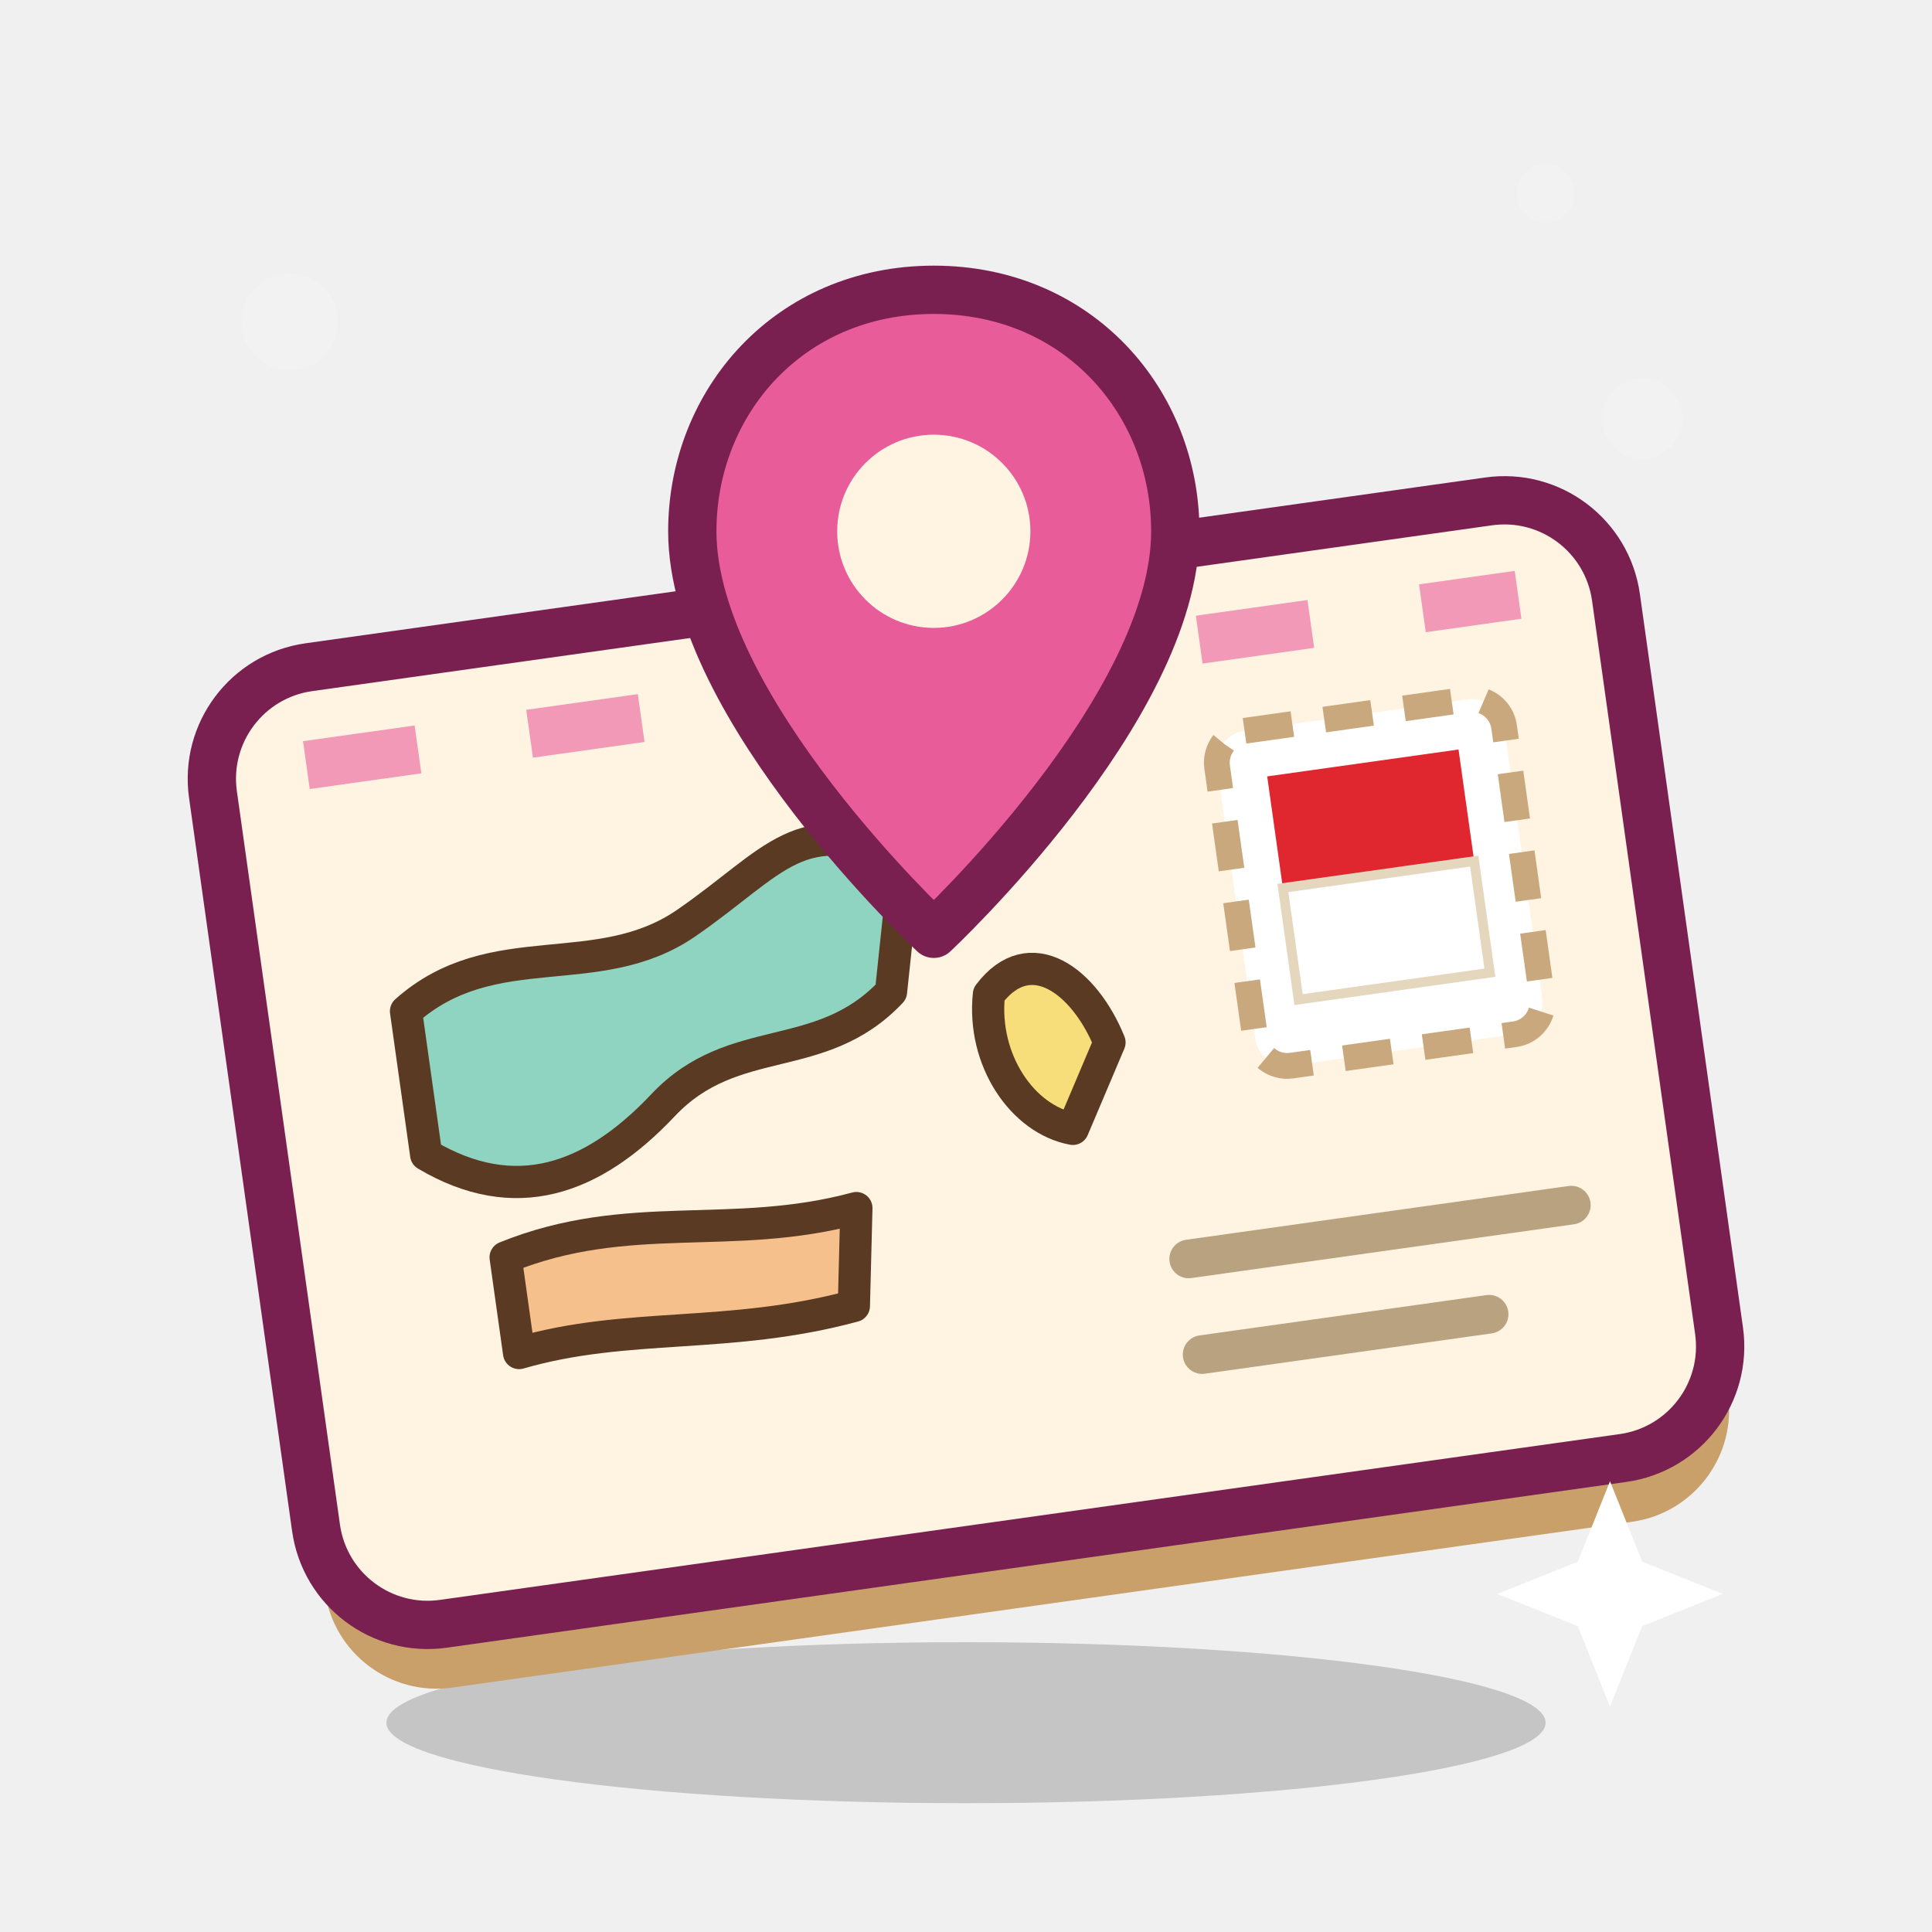
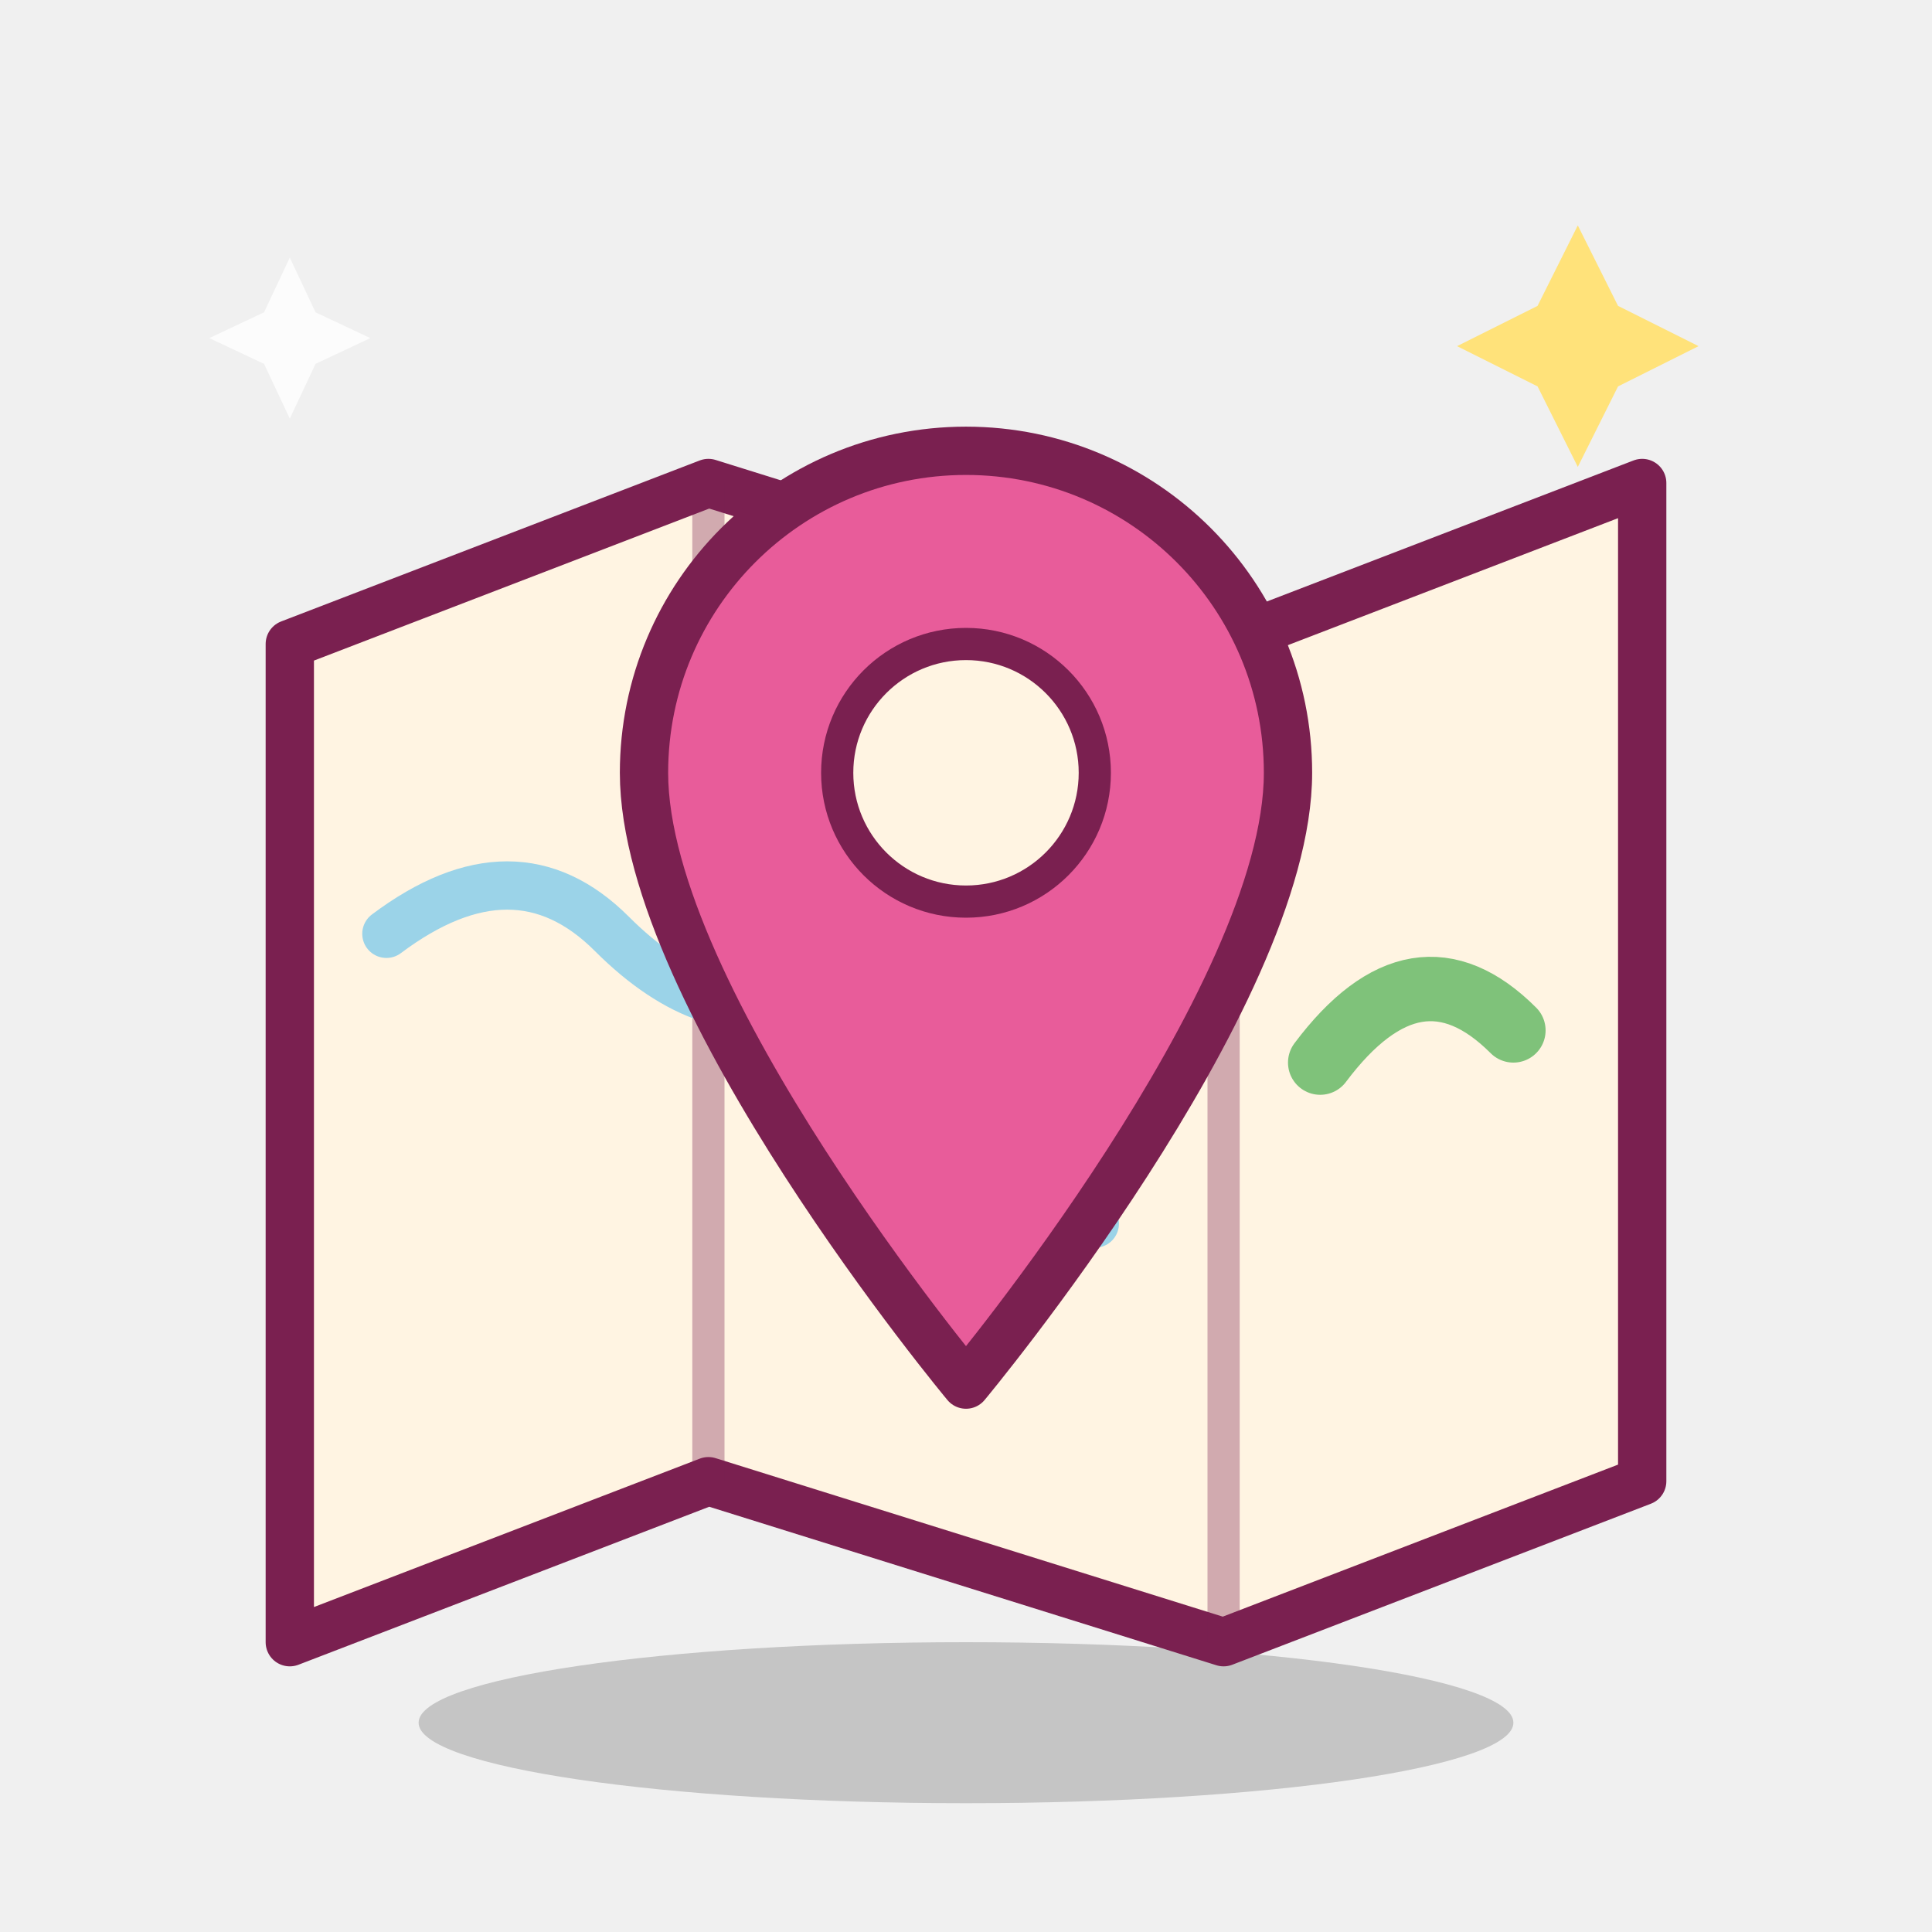
<svg xmlns="http://www.w3.org/2000/svg" viewBox="0 0 120 120" width="240" height="240">
-   <ellipse cx="60" cy="107" rx="36" ry="5" fill="#000" opacity=".18" />
-   <g fill="#FFFFFF" fill-opacity=".14">
-     <circle cx="18" cy="20" r="3" />
-     <circle cx="102" cy="26" r="2.5" />
-     <circle cx="96" cy="12" r="1.8" />
-   </g>
-   <g transform="rotate(-8 60 66)">
-     <rect x="16" y="40" width="88" height="60" rx="7" fill="#C9A06A" />
-     <rect x="16" y="36" width="88" height="60" rx="7" fill="#FFF4E2" stroke="#7A2050" stroke-width="3" />
-     <path d="M22 42h76" stroke="#E85C9A" stroke-width="3" stroke-dasharray="7 7" opacity=".6" />
-     <path d="M26 58c6-4 12 0 18-3s8-6 14-2l-2 8c-5 4-10 1-15 5s-10 5-15 1z" fill="#8FD3C1" stroke="#5A3A22" stroke-width="2" stroke-linejoin="round" />
-     <path d="M30 74c8-2 14 1 22 0l-1 6c-8 1-14-1-21 0z" fill="#F6C08C" stroke="#5A3A22" stroke-width="2" stroke-linejoin="round" />
-     <path d="M62 62c3-3 6 0 7 4l-3 5c-3-1-5-5-4-9z" fill="#F7DE7A" stroke="#5A3A22" stroke-width="2" stroke-linejoin="round" />
-     <rect x="78" y="48" width="18" height="21" rx="2" fill="#fff" stroke="#C9A87D" stroke-width="1.6" stroke-dasharray="3 2" />
-     <rect x="81" y="51" width="12" height="7" fill="#E0262E" />
-     <rect x="81" y="58" width="12" height="7" fill="#fff" stroke="#E5D6BE" stroke-width=".6" />
-     <path d="M72 80h24M72 86h18" stroke="#B9A27F" stroke-width="2.4" stroke-linecap="round" />
-   </g>
-   <path d="M58 18c-9 0-15 7-15 15 0 11 15 25 15 25s15-14 15-25c0-8-6-15-15-15z" fill="#E85C9A" stroke="#7A2050" stroke-width="3" stroke-linejoin="round" />
-   <circle cx="58" cy="33" r="6" fill="#FFF4E2" />
-   <path d="M100 92l2 5 5 2-5 2-2 5-2-5-5-2 5-2z" fill="#FFFFFF" />
+   <ellipse cx="60" cy="107" rx="34" ry="5" fill="#000" opacity=".18" />
+   <path d="M18 40l26-10 32 10 26-10v62l-26 10-32-10-26 10z" fill="#FFF4E2" stroke="#7A2050" stroke-width="3" stroke-linejoin="round" />
+   <path d="M44 30v62M76 40v62" stroke="#7A2050" stroke-width="2" opacity=".35" />
+   <path d="M24 58q8-6 14 0t12 4M54 74q8-4 14 2" fill="none" stroke="#9BD3E8" stroke-width="3" stroke-linecap="round" />
+   <path d="M82 66q6-8 12-2" fill="none" stroke="#7FC27A" stroke-width="4" stroke-linecap="round" />
+   <path d="M60 86S40 62 40 48a20 20 0 0 1 40 0c0 14-20 38-20 38z" fill="#E85C9A" stroke="#7A2050" stroke-width="3" stroke-linejoin="round" />
+   <circle cx="60" cy="48" r="8" fill="#FFF4E2" stroke="#7A2050" stroke-width="2" />
+   <path d="M98 14l2.5 5 5 2.5-5 2.5-2.5 5-2.5-5-5-2.5 5-2.5Z" fill="#FFE27A" />
+   <path d="M18 16l1.6 3.4 3.4 1.6-3.4 1.6L18 26l-1.6-3.4L13 21l3.4-1.6Z" fill="#FFFFFF" opacity=".8" />
</svg>
